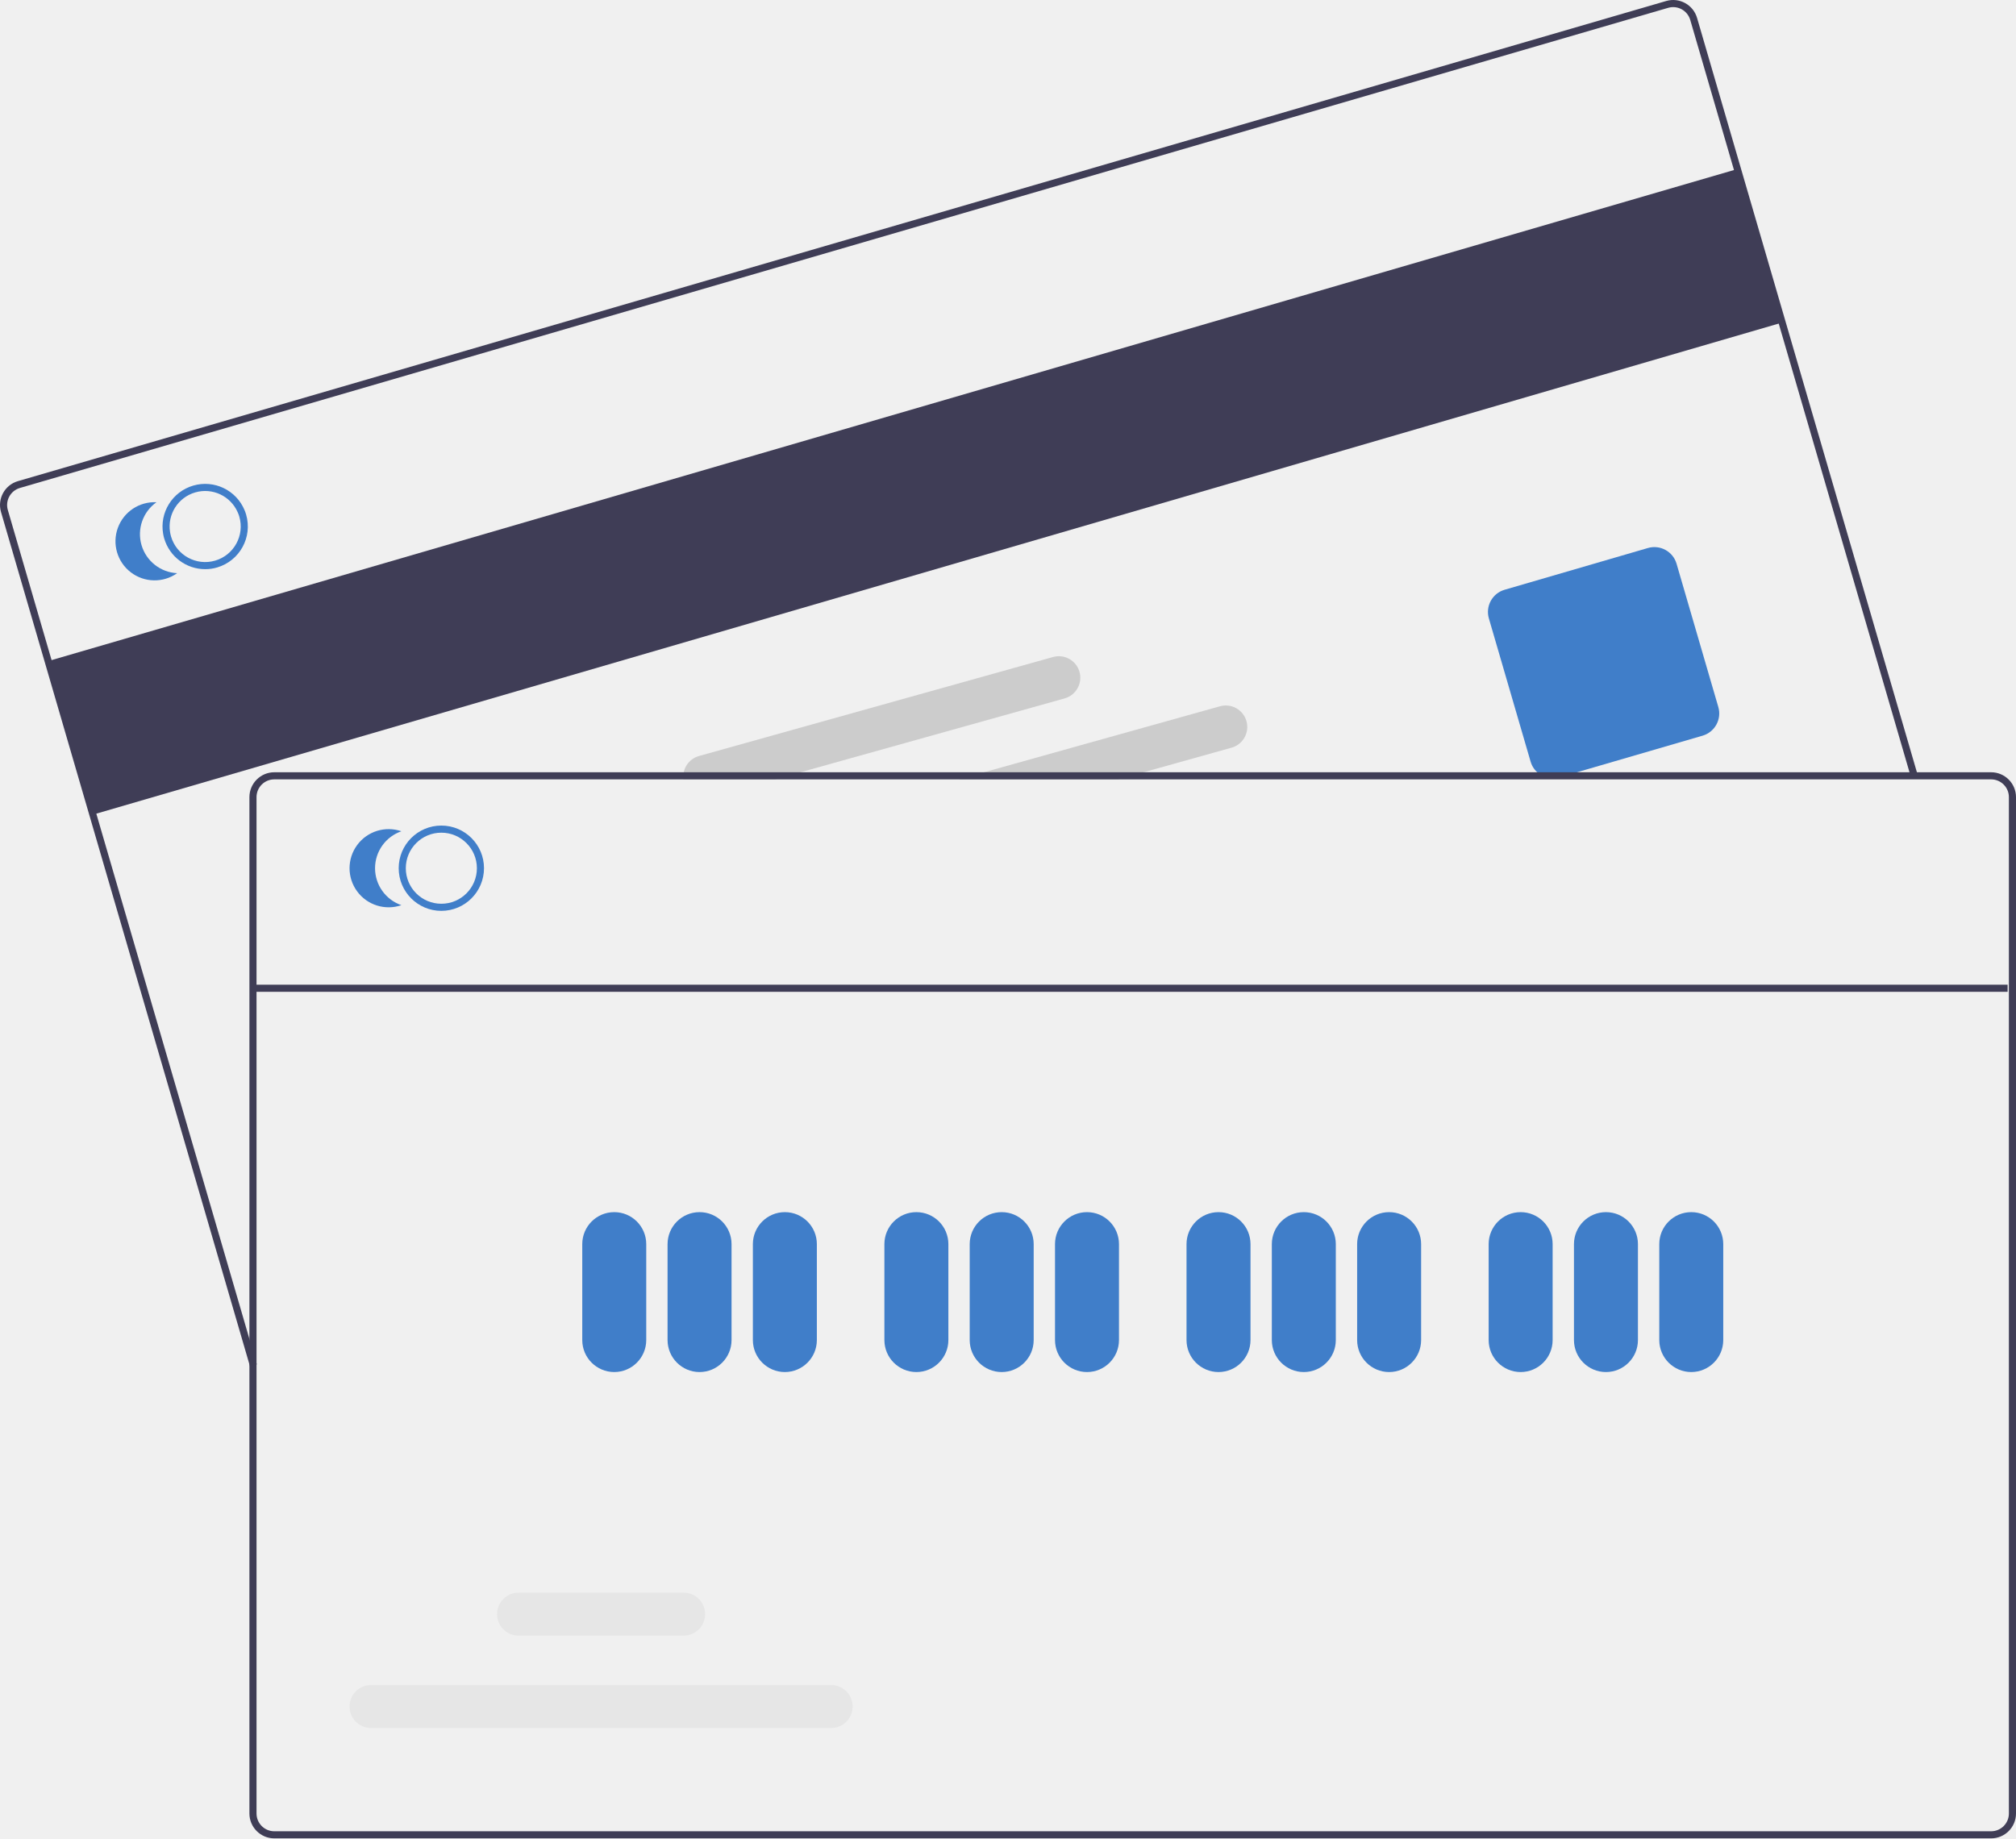
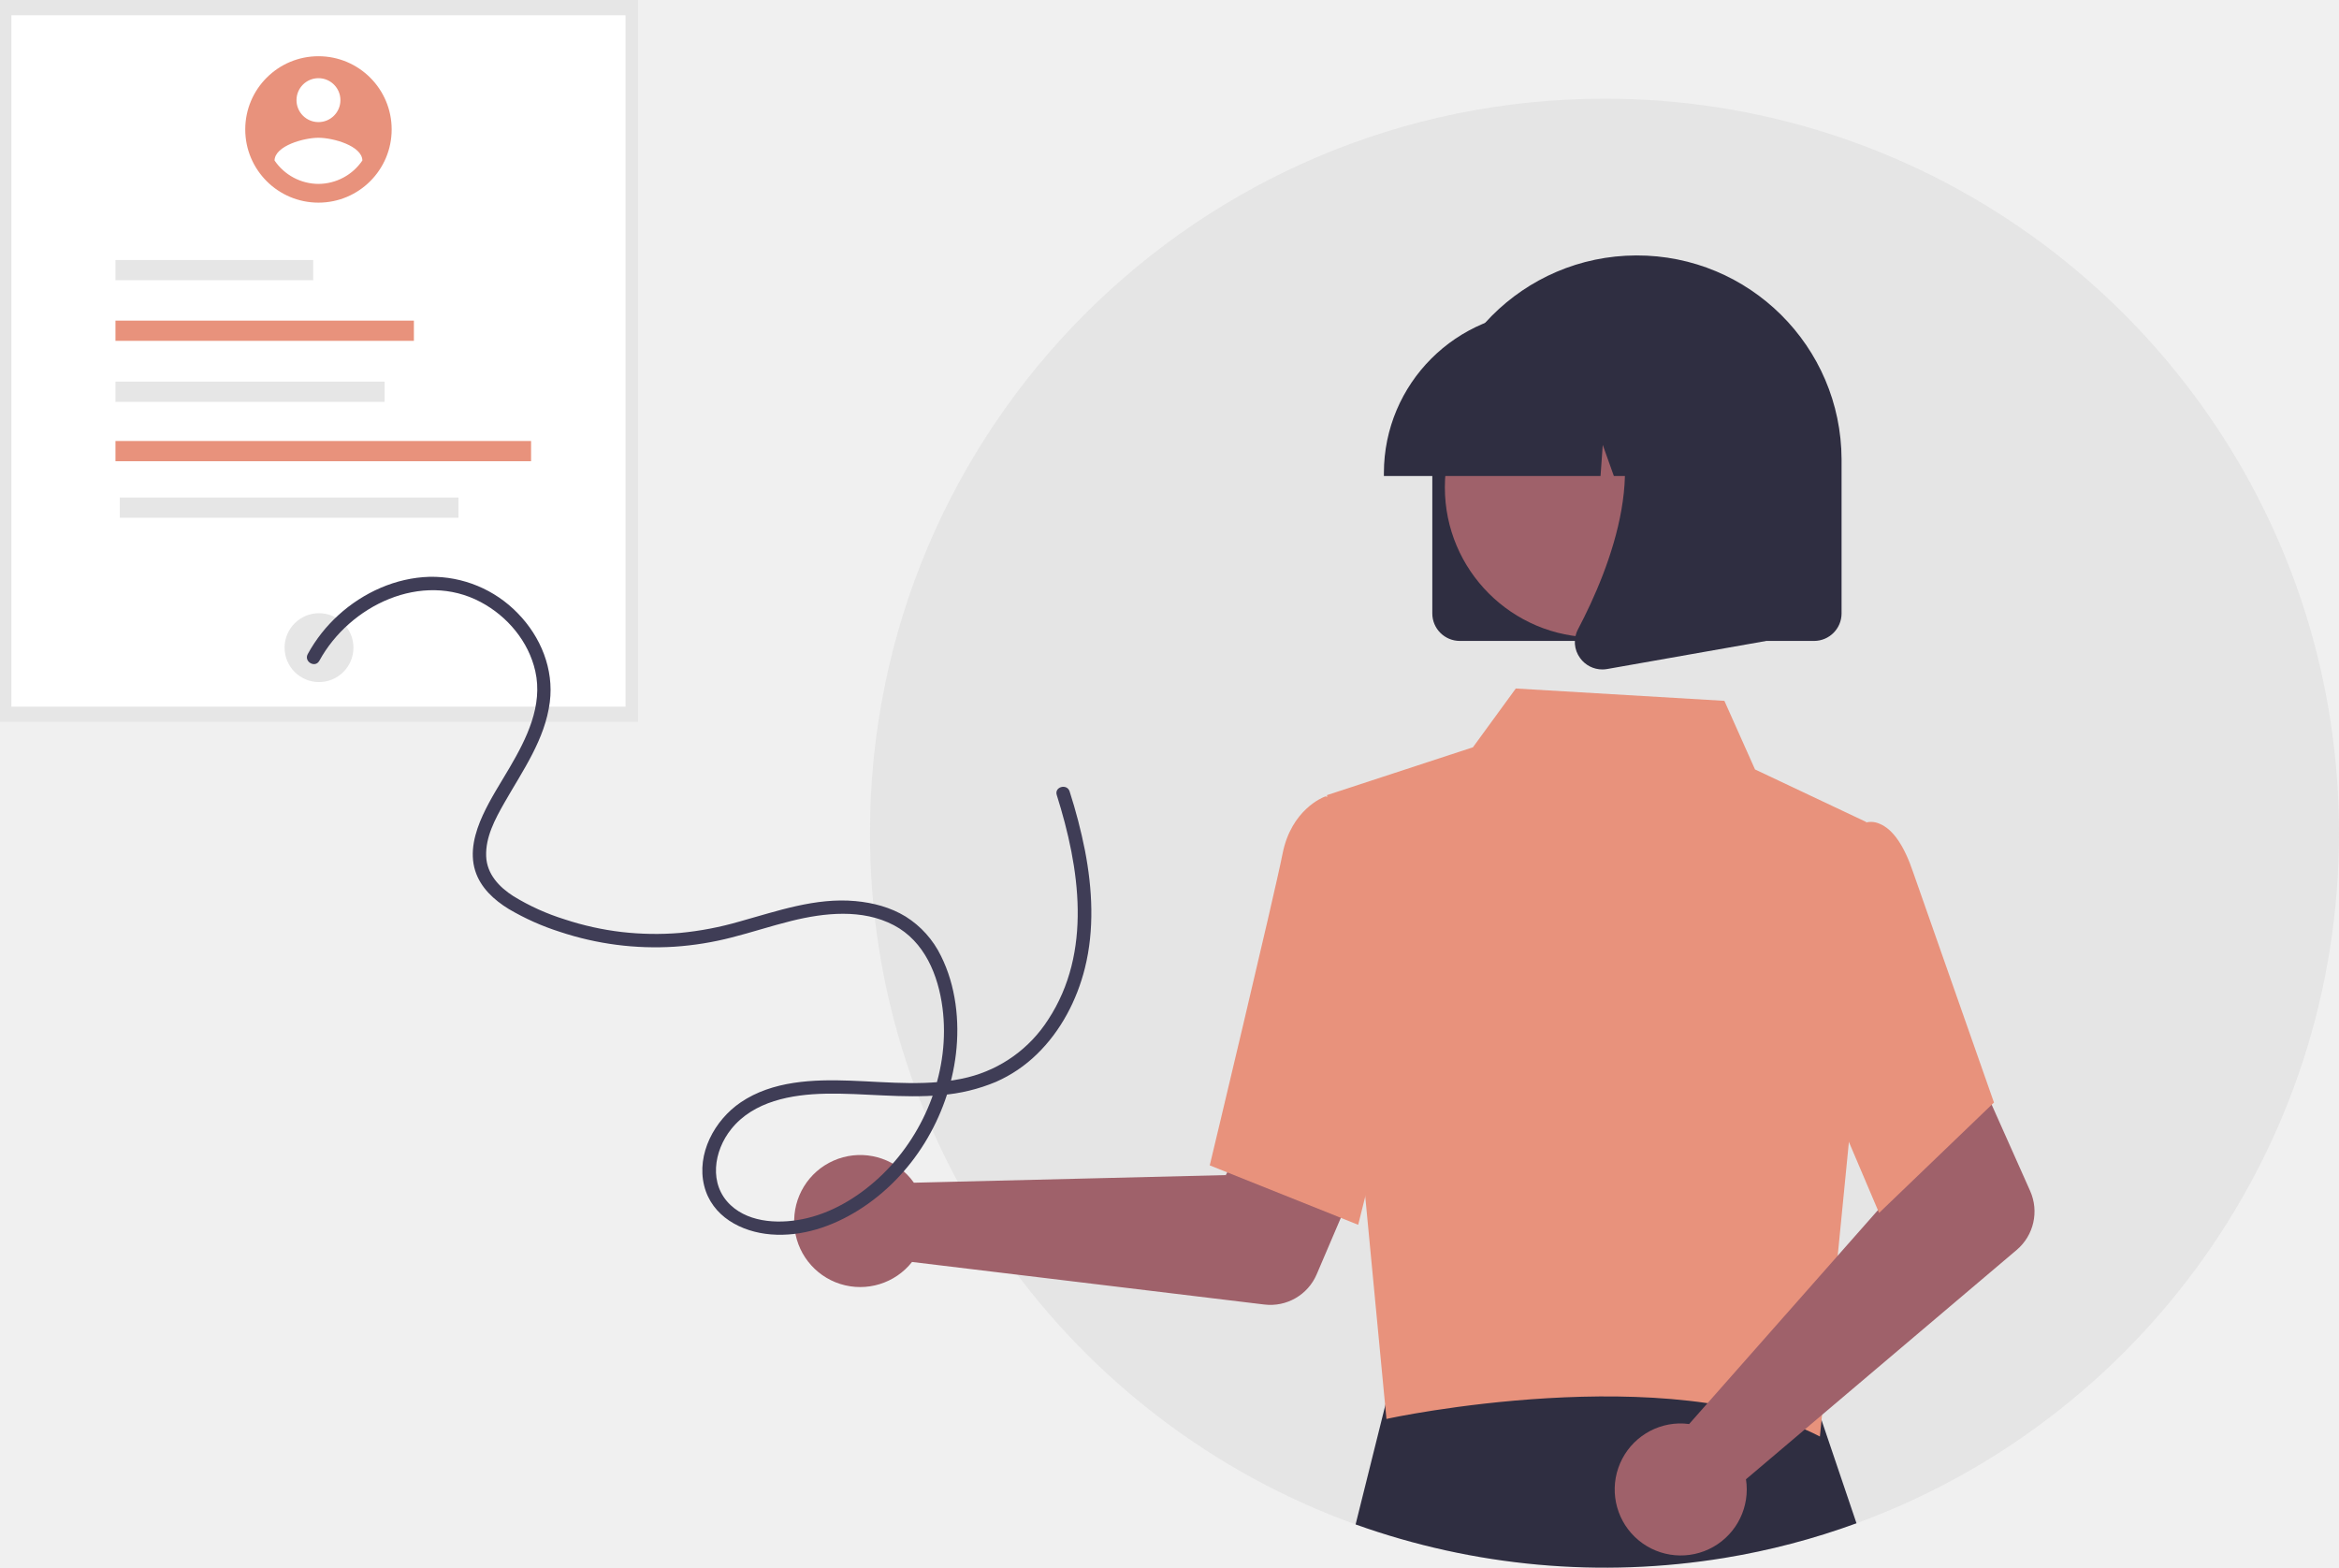
- <svg xmlns="http://www.w3.org/2000/svg" width="567.17" height="517.31" viewBox="0 0 567.17 517.31" role="img" artist="Katerina Limpitsouni" source="https://undraw.co/">
-   <rect x="326.035" y="307.389" width="495" height="45" transform="translate(-385.4543 -17.88532) rotate(-16.24392)" fill="#3f3d56" />
-   <path d="M386.4,575.969,316.354,335.556a7,7,0,0,1,4.763-8.679L784.835,191.769a7.006,7.006,0,0,1,8.679,4.762l62.056,212.989-1.92.56L791.593,197.091a5.009,5.009,0,0,0-6.199-3.402L321.676,328.798a5,5,0,0,0-3.402,6.199l70.047,240.413Z" transform="translate(-316.0711 -191.4881)" fill="#3f3d56" />
-   <path d="M752.933,410.51a6.512,6.512,0,0,1-6.243-4.683l-11.749-40.323a6.507,6.507,0,0,1,4.422-8.059l40.323-11.749a6.507,6.507,0,0,1,8.059,4.423L799.494,390.443a6.507,6.507,0,0,1-4.422,8.059l-40.323,11.749A6.479,6.479,0,0,1,752.933,410.51Z" transform="translate(-316.0711 -191.4881)" fill="#407ec9" />
-   <path d="M385.318,336.3a11.691,11.691,0,0,0-.43-1.22,12,12,0,0,0-22.91,6.67,11.38,11.38,0,0,0,.29,1.26,12.019,12.019,0,0,0,11.53,8.64,11.749,11.749,0,0,0,3.35-.48A12.013,12.013,0,0,0,385.318,336.3Zm-8.73,12.95a10.013,10.013,0,0,1-12.4-6.8,11.435,11.435,0,0,1-.28-1.26,9.997,9.997,0,0,1,19.04-5.54,8.338,8.338,0,0,1,.45,1.21A10.004,10.004,0,0,1,376.588,349.25Z" transform="translate(-316.0711 -191.4881)" fill="#407ec9" />
-   <path d="M355.885,344.87a11.002,11.002,0,0,1,4.208-12.057,11,11,0,1,0,5.818,19.967A11.002,11.002,0,0,1,355.885,344.87Z" transform="translate(-316.0711 -191.4881)" fill="#407ec9" />
-   <path d="M666.747,394.43a6.042,6.042,0,0,0-7.45-4.2L592.907,408.8l-7.15,2h44.9l7.15-2,24.75-6.92A6.049,6.049,0,0,0,666.747,394.43Z" transform="translate(-316.0711 -191.4881)" fill="#ccc" />
-   <path d="M619.777,380.56a6.045,6.045,0,0,0-7.45-4.19l-99.62,27.86a6.068,6.068,0,0,0-4.37,6.57h25.79l7.16-2,74.3-20.78A6.055,6.055,0,0,0,619.777,380.56Z" transform="translate(-316.0711 -191.4881)" fill="#ccc" />
-   <path d="M876.241,408.798H393.241a7.008,7.008,0,0,0-7,7v286a7.008,7.008,0,0,0,7,7H876.241a7.008,7.008,0,0,0,7-7v-286A7.008,7.008,0,0,0,876.241,408.798Zm5,293a5.002,5.002,0,0,1-5,5H393.241a5.002,5.002,0,0,1-5-5v-286a5.002,5.002,0,0,1,5-5H876.241a5.002,5.002,0,0,1,5,5Z" transform="translate(-316.0711 -191.4881)" fill="#3f3d56" />
-   <path d="M440.237,447.8a12,12,0,1,1,12-12A12.014,12.014,0,0,1,440.237,447.8Zm0-22a10,10,0,1,0,10,10A10.011,10.011,0,0,0,440.237,425.8Z" transform="translate(-316.0711 -191.4881)" fill="#407ec9" />
-   <path d="M421.585,435.8a11.002,11.002,0,0,1,7.413-10.399,11,11,0,1,0,0,20.797A11.002,11.002,0,0,1,421.585,435.8Z" transform="translate(-316.0711 -191.4881)" fill="#407ec9" />
-   <path d="M488.881,577.578a9.01,9.01,0,0,1-9-9v-27a9,9,0,0,1,18,0v27A9.01,9.01,0,0,1,488.881,577.578Z" transform="translate(-316.0711 -191.4881)" fill="#407ec9" />
-   <path d="M512.881,577.578a9.01,9.01,0,0,1-9-9v-27a9,9,0,0,1,18,0v27A9.01,9.01,0,0,1,512.881,577.578Z" transform="translate(-316.0711 -191.4881)" fill="#407ec9" />
-   <path d="M536.881,577.578a9.01,9.01,0,0,1-9-9v-27a9,9,0,0,1,18,0v27A9.01,9.01,0,0,1,536.881,577.578Z" transform="translate(-316.0711 -191.4881)" fill="#407ec9" />
-   <path d="M573.881,577.578a9.01,9.01,0,0,1-9-9v-27a9,9,0,0,1,18,0v27A9.01,9.01,0,0,1,573.881,577.578Z" transform="translate(-316.0711 -191.4881)" fill="#407ec9" />
-   <path d="M597.881,577.578a9.01,9.01,0,0,1-9-9v-27a9,9,0,0,1,18,0v27A9.01,9.01,0,0,1,597.881,577.578Z" transform="translate(-316.0711 -191.4881)" fill="#407ec9" />
-   <path d="M621.881,577.578a9.01,9.01,0,0,1-9-9v-27a9,9,0,0,1,18,0v27A9.01,9.01,0,0,1,621.881,577.578Z" transform="translate(-316.0711 -191.4881)" fill="#407ec9" />
-   <path d="M658.881,577.578a9.01,9.01,0,0,1-9-9v-27a9,9,0,0,1,18,0v27A9.01,9.01,0,0,1,658.881,577.578Z" transform="translate(-316.0711 -191.4881)" fill="#407ec9" />
-   <path d="M682.881,577.578a9.01,9.01,0,0,1-9-9v-27a9,9,0,0,1,18,0v27A9.01,9.01,0,0,1,682.881,577.578Z" transform="translate(-316.0711 -191.4881)" fill="#407ec9" />
-   <path d="M706.881,577.578a9.01,9.01,0,0,1-9-9v-27a9,9,0,0,1,18,0v27A9.01,9.01,0,0,1,706.881,577.578Z" transform="translate(-316.0711 -191.4881)" fill="#407ec9" />
-   <path d="M743.881,577.578a9.01,9.01,0,0,1-9-9v-27a9,9,0,0,1,18,0v27A9.01,9.01,0,0,1,743.881,577.578Z" transform="translate(-316.0711 -191.4881)" fill="#407ec9" />
-   <path d="M767.881,577.578a9.01,9.01,0,0,1-9-9v-27a9,9,0,0,1,18,0v27A9.01,9.01,0,0,1,767.881,577.578Z" transform="translate(-316.0711 -191.4881)" fill="#407ec9" />
-   <path d="M791.881,577.578a9.01,9.01,0,0,1-9-9v-27a9,9,0,0,1,18,0v27A9.01,9.01,0,0,1,791.881,577.578Z" transform="translate(-316.0711 -191.4881)" fill="#407ec9" />
-   <path d="M549.899,677.745H420.459a6.047,6.047,0,1,1,0-12.095H549.899a6.047,6.047,0,1,1,0,12.095Z" transform="translate(-316.0711 -191.4881)" fill="#e6e6e6" />
-   <path d="M508.399,651.745H461.959a6.047,6.047,0,1,1,0-12.095h46.44a6.047,6.047,0,1,1,0,12.095Z" transform="translate(-316.0711 -191.4881)" fill="#e6e6e6" />
-   <rect x="71.81" y="277.09" width="493" height="2" fill="#3f3d56" />
+ <svg xmlns="http://www.w3.org/2000/svg" width="1050.862" height="704.353" viewBox="0 0 1050.862 704.353" role="img" artist="Katerina Limpitsouni" source="https://undraw.co/">
+   <path d="M1125.431,472.176c0,142.47-90.3,263.86-216.78,310.05a326.344,326.344,0,0,1-59.32,15.57,332.228,332.228,0,0,1-165.72-15.05c-127.28-45.81-218.24-167.61-218.18-310.64,0-182.18,147.75-329.93,330-329.93a328.564,328.564,0,0,1,192.01,61.6C1070.991,263.636,1125.431,361.546,1125.431,472.176Z" transform="translate(-74.56905 -97.82358)" fill="#e5e5e5" />
+   <path d="M908.651,782.226a326.344,326.344,0,0,1-59.32,15.57,332.228,332.228,0,0,1-165.72-15.05l15.24-61.15.92-3.67,31.1.12,156.24.56,2,5.91Z" transform="translate(-74.56905 -97.82358)" fill="#2f2e41" />
+   <rect id="effaf695-3865-40c6-8918-ced0238239c2" data-name="Rectangle 25" width="286.651" height="324.355" fill="#e6e6e6" />
+   <rect id="f33d627f-c769-4bde-9d74-ef156faf640e" data-name="Rectangle 25-2" x="5.111" y="6.862" width="275.928" height="310.632" fill="#fff" />
+   <circle id="b5fd4af9-5b07-4da2-8ccf-5b3d4ac887f6" data-name="Ellipse 116" cx="143.326" cy="290.982" r="15.467" fill="#e6e6e6" />
+   <rect id="f05405a0-af73-4807-bbd1-d761cdd06c65" data-name="Rectangle 31" x="51.876" y="116.819" width="88.837" height="9.088" fill="#e6e6e6" />
+   <rect id="a05e4a04-50b7-46b0-b842-8db21044ae7a" data-name="Rectangle 32" x="51.876" y="144.052" width="134.079" height="9.088" fill="#e8927c" />
+   <rect id="bdce3bac-3998-4a72-bc14-4aa79023038d" data-name="Rectangle 38" x="51.876" y="171.456" width="120.918" height="9.088" fill="#e6e6e6" />
+   <rect id="e1177af0-2f80-4461-b67e-43945f3b6fee" data-name="Rectangle 39" x="51.876" y="198.136" width="186.723" height="9.088" fill="#e8927c" />
+   <rect id="b290cdc3-2096-427b-bfd4-6b657da823ea" data-name="Rectangle 40" x="53.817" y="223.545" width="152.175" height="9.088" fill="#e6e6e6" />
+   <g id="b96c6486-fa38-4cba-8e5e-13dca7f44a0c" data-name="Group 52">
+     <path id="b0fbfc35-67c9-42b4-b2fe-33d0d7288754-1505" data-name="Path 846" d="M482.178,625.614a29.756,29.756,0,0,1,2.991,3.6l140.109-3.428,16.345-29.868,48.3,18.776-23.8,55.687a22.609,22.609,0,0,1-23.5,13.561l-158.3-19.123a29.665,29.665,0,1,1-2.15-39.211Z" transform="translate(-74.56905 -97.82358)" fill="#9f616a" />
+     <path id="a6a8f1c9-3ab8-4f6f-ba9b-45acc2f7af89-1506" data-name="Path 852" d="M670.758,455.065l65.569-21.489,19.258-26.411,93.716,5.546,13.759,30.82,49.972,23.613-7.68,142.624-13.138,133.477c-67.558-34.983-193.639-8.312-194.743-7.878Z" transform="translate(-74.56905 -97.82358)" fill="#e8927c" />
+     <path id="fc06e97d-785e-4845-9aa0-60a5889f9ce3-1507" data-name="Path 853" d="M684.775,648.114l-66.694-26.684.284-1.187c.286-1.2,28.672-119.817,32.441-138.879,3.926-19.859,18.271-25.35,18.88-25.573l.445-.164,26.394,8.034,11.592,91.081Z" transform="translate(-74.56905 -97.82358)" fill="#e8927c" />
+     <path id="b248559b-61d8-49e2-8eef-81cc9521c19e-1508" data-name="Path 855" d="M828.78,737.377a29.721,29.721,0,0,1,4.677.258l92.747-105.072-10.788-32.286,46.608-22.652,24.655,55.313a22.608,22.608,0,0,1-6.034,26.453l-121.65,103.073a29.665,29.665,0,1,1-30.215-25.087Z" transform="translate(-74.56905 -97.82358)" fill="#9f616a" />
+     <path id="b0e9bc84-32e8-4599-bd8d-d35670d3692b-1509" data-name="Path 856" d="M918.801,642.791l-38.689-91.006,15.09-63.391,16.259-20.541a9.366,9.366,0,0,1,7.524.07c6,2.413,11.1,9.81,15.177,21.984l36.259,103.279Z" transform="translate(-74.56905 -97.82358)" fill="#e8927c" />
+     <path id="b58b0f1b-b11b-4f57-8de2-a939101b4938-1510" data-name="Path 857" d="M718.072,373.442v-68.61a91.938,91.938,0,1,1,183.875-.609q.001.305,0,.609v68.61a12.364,12.364,0,0,1-12.35,12.35H730.422A12.364,12.364,0,0,1,718.072,373.442Z" transform="translate(-74.56905 -97.82358)" fill="#2f2e41" />
+     <circle id="ba54abe3-4119-45e5-b5c1-150877d750f7" data-name="Ellipse 148" cx="716.548" cy="218.965" r="67.405" fill="#9f616a" />
+     <path id="b6bcc4bf-1738-426f-8fbf-3ee273a728b5-1511" data-name="Path 858" d="M696.322,310.321a72.809,72.809,0,0,1,72.727-72.727h13.723a72.808,72.808,0,0,1,72.726,72.727v1.372h-29l-9.891-27.7-1.978,27.7H799.643l-4.99-13.974-1,13.974H696.322Z" transform="translate(-74.56905 -97.82358)" fill="#2f2e41" />
+     <path id="be96ad09-85ff-4345-abef-5a49918f7c18-1512" data-name="Path 859" d="M784.484,393.508a12.167,12.167,0,0,1-.967-12.918c14.541-27.658,34.9-78.765,7.877-110.283l-1.938-2.262h78.456v117.79L796.641,398.41a12.608,12.608,0,0,1-2.185.193,12.3,12.3,0,0,1-9.967-5.092Z" transform="translate(-74.56905 -97.82358)" fill="#2f2e41" />
+   </g>
+   <g id="b2dad932-78e1-44e1-9682-073c8202f887" data-name="Group 51">
+     <path id="e043db59-b600-449e-8c52-e1eb73379667-1513" data-name="Path 341" d="M217.646,123.086A32.891,32.891,0,1,0,250.535,155.978v-.002a32.891,32.891,0,0,0-32.891-32.891Zm0,9.866a9.866,9.866,0,1,1-9.866,9.866v0A9.866,9.866,0,0,1,217.646,132.952Zm0,47.501a23.961,23.961,0,0,1-19.735-10.532c.158-6.578,13.156-10.199,19.735-10.199s19.576,3.621,19.735,10.199A24,24,0,0,1,217.646,180.453Z" transform="translate(-74.56905 -97.82358)" fill="#e8927c" />
+   </g>
+   <path id="bcfa45dc-2c5a-4ac5-8376-9a2a23e225d0-1514" data-name="Path 842" d="M218.028,394.735c13.55-24.831,46.01-40.556,72.563-26.382,11.952,6.379,21.453,17.663,24.469,31,3.5,15.493-3.875,30.266-11.488,43.282-4.132,7.065-8.66,13.986-12.08,21.438-3.541,7.717-6.072,16.636-3.406,25.031,2.4,7.563,8.418,13.064,15.008,17.107a111.828,111.828,0,0,0,23.061,10.3,135.743,135.743,0,0,0,51.485,6.661,140.803,140.803,0,0,0,25.66-4.148c8.943-2.28,17.719-5.17,26.677-7.4,14.956-3.715,32.009-5.562,46.191,1.9,13.778,7.252,19.944,22.419,21.851,37.174,3.522,27.246-7.281,55.52-26.786,74.6-9.358,9.154-21.134,16.717-33.96,19.811-11.191,2.7-25.561,2.527-34.467-5.839-9.938-9.337-7.6-24.309.293-34.16,10.075-12.569,27.143-15.588,42.374-15.894,17.326-.348,34.636,2.232,51.952.628a79.799,79.799,0,0,0,24.568-5.926,62.258,62.258,0,0,0,18.515-12.529c10.69-10.386,17.9-24.222,21.485-38.608,4.317-17.3,3.376-35.482.025-52.859a238.361,238.361,0,0,0-6.888-26.507c-1.157-3.67-6.952-2.1-5.786,1.595,10.32,32.724,16.074,70.563-3.865,100.946a60.107,60.107,0,0,1-35.943,25.873c-17.257,4.289-35.365,2.169-52.909,1.531-16.682-.607-35,.048-49.3,9.764-11.731,7.969-19.936,23.127-16.39,37.437,3.419,13.8,16.681,20.8,29.945,21.878,13.917,1.134,27.612-3.537,39.3-10.841,24.313-15.193,40.479-41.913,43.862-70.242,1.763-14.761-.031-30.661-6.725-44.059a43.133,43.133,0,0,0-15.847-17.661c-6.81-4.175-14.676-6.23-22.576-6.957-17.948-1.653-35.192,4.509-52.218,9.223a144.798,144.798,0,0,1-26.628,5.083,132.982,132.982,0,0,1-26.272-.428,129.365,129.365,0,0,1-25.457-5.65,101.893,101.893,0,0,1-23.108-10.447c-6.385-4.083-11.907-9.931-12.221-17.9-.341-8.641,4.016-16.724,8.16-24.009,8.187-14.391,18.3-28.467,20.435-45.314,1.87-14.737-4.06-29.262-14.3-39.773a53.771,53.771,0,0,0-39.737-16.485c-15.193.435-29.74,7.042-40.915,17.189a67.358,67.358,0,0,0-13.8,17.53c-1.851,3.391,3.328,6.422,5.181,3.028Z" transform="translate(-74.56905 -97.82358)" fill="#3f3d56" />
</svg>
